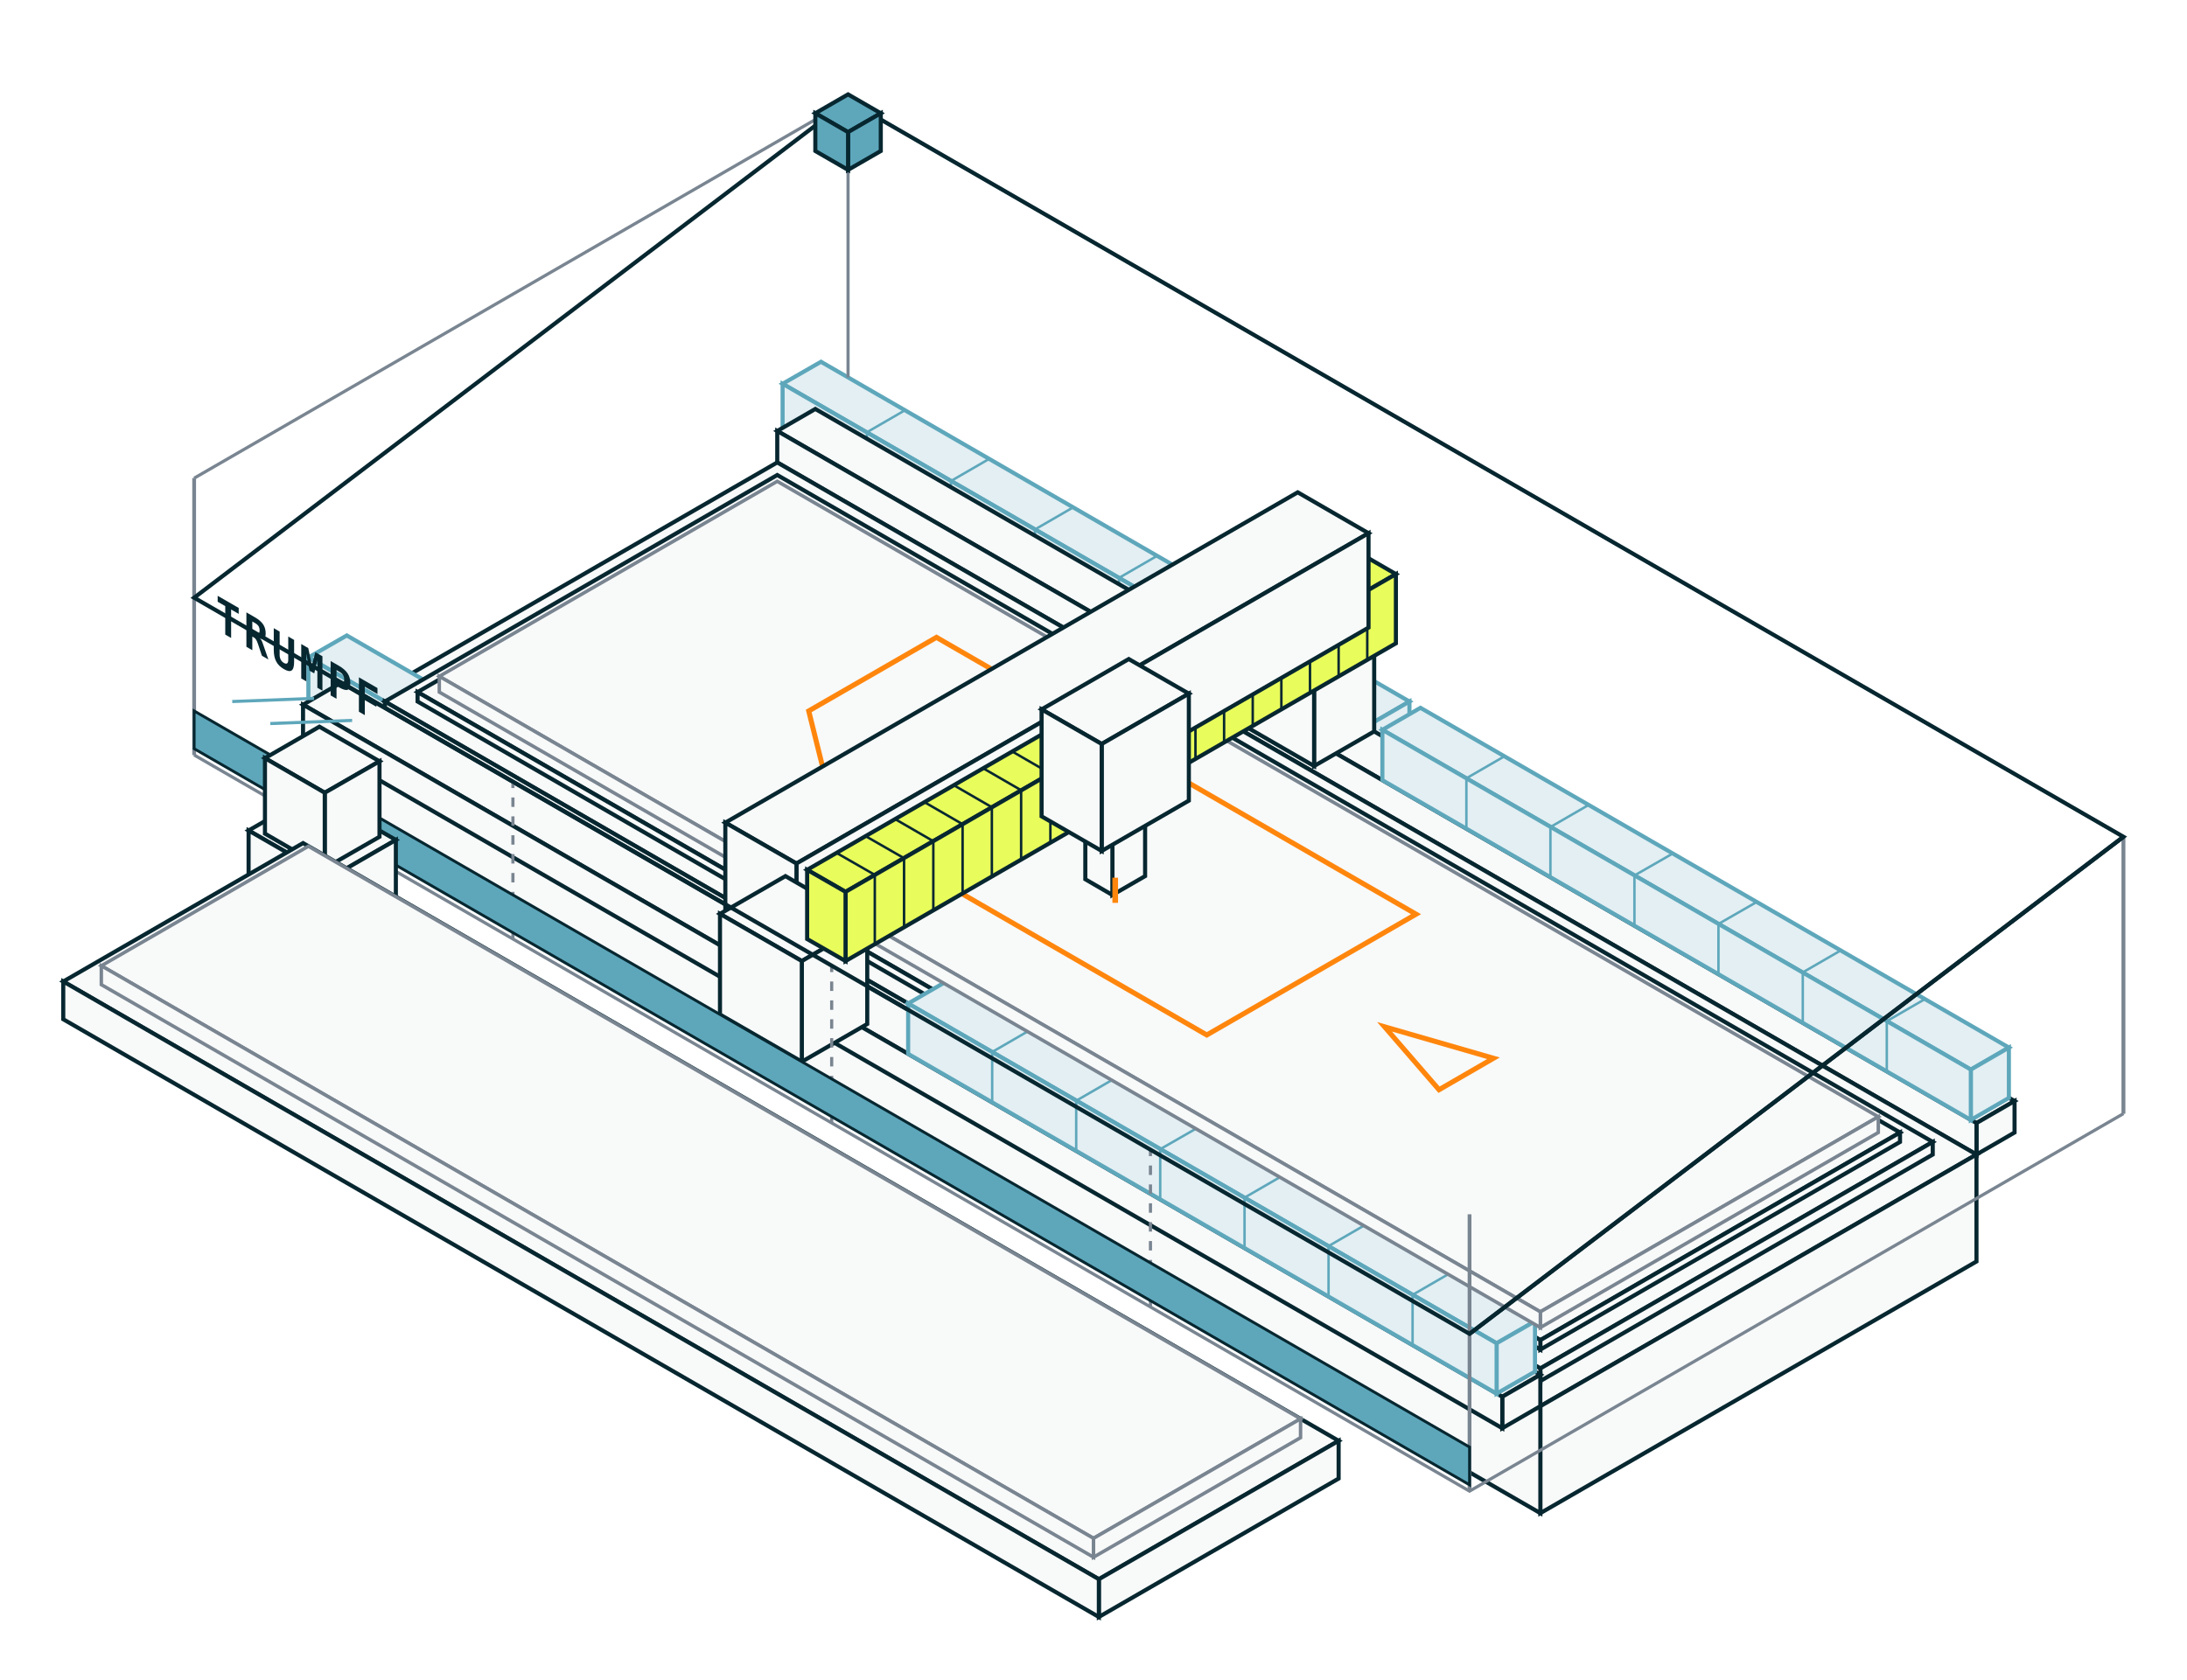
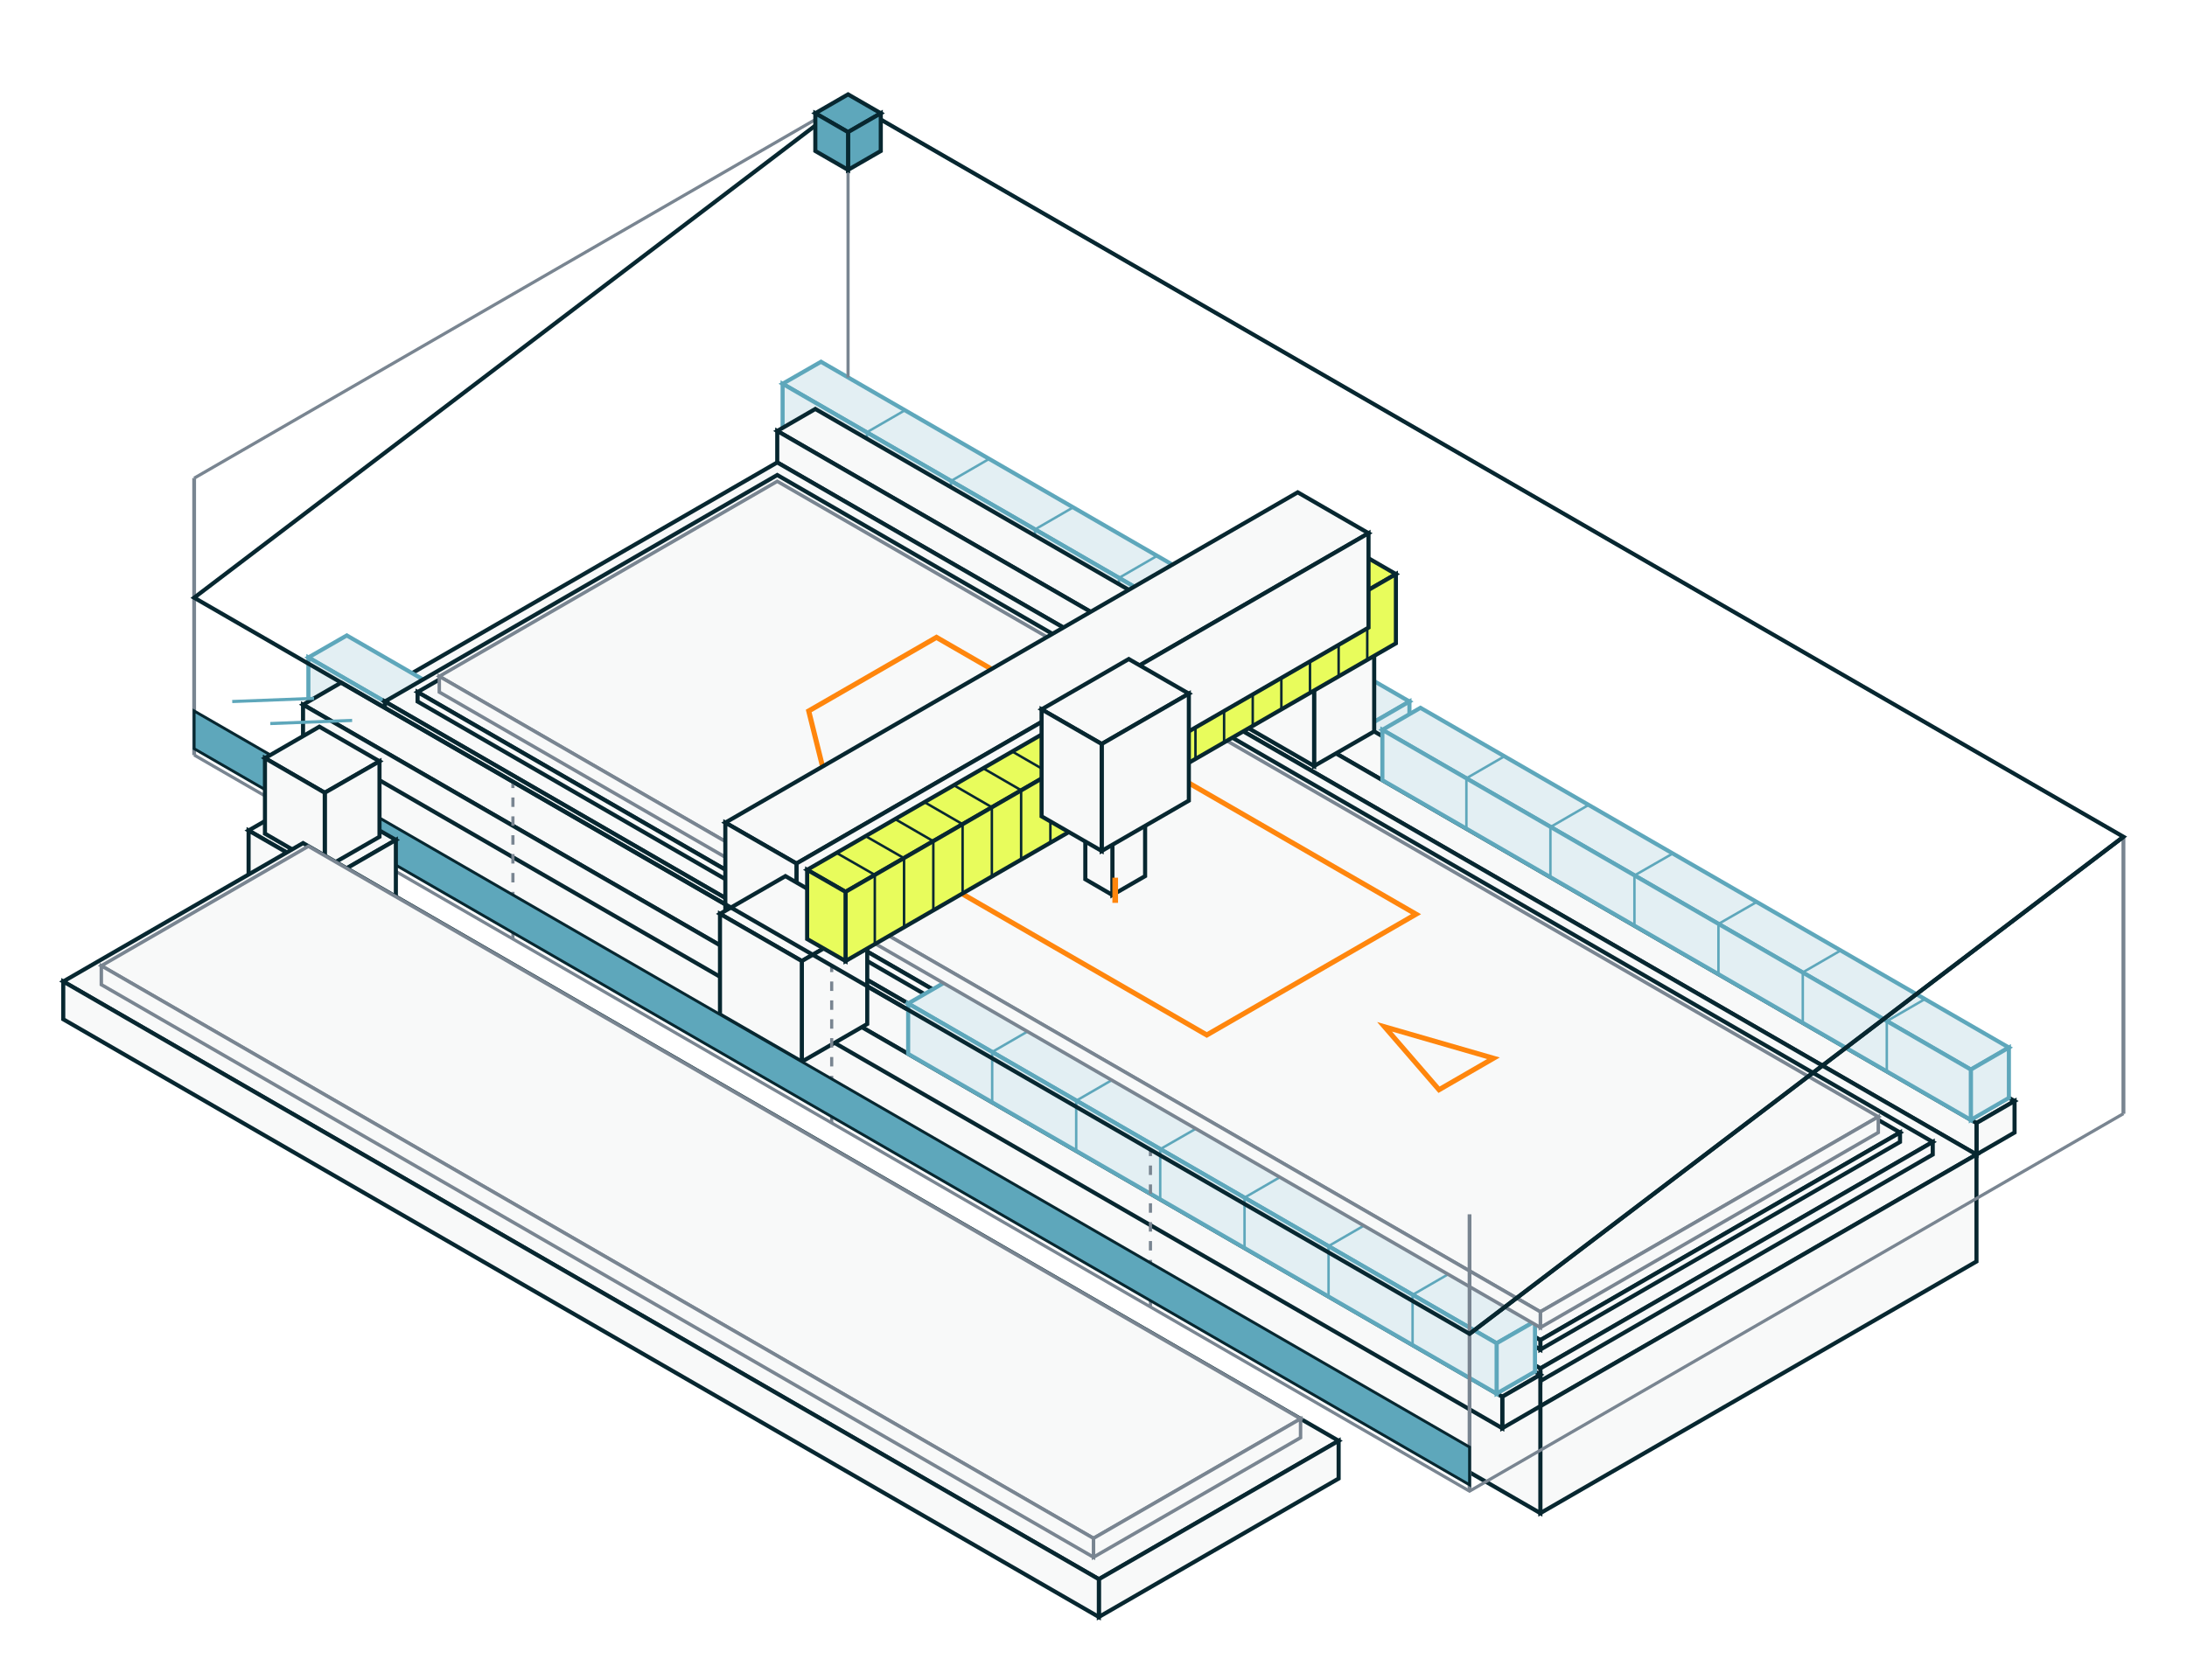
<svg xmlns="http://www.w3.org/2000/svg" class="mach" viewBox="-247 -181 695 534" aria-hidden="true">
  <g id="base">
    <polygon points="13.9,-66.0 200.9,42.0 188.8,49.0 1.7,-59.0" fill="#E3EFF3" stroke="#5EA7BB" stroke-width="1.3" stroke-linejoin="miter" />
    <polygon points="200.9,58.0 188.8,65.0 188.8,49.0 200.9,42.0" fill="#E3EFF3" stroke="#5EA7BB" stroke-width="1.3" stroke-linejoin="miter" />
    <polygon points="1.7,-43.0 188.8,65.0 188.8,49.0 1.7,-59.0" fill="#E3EFF3" stroke="#5EA7BB" stroke-width="1.3" stroke-linejoin="miter" />
    <line x1="40.6" y1="-50.6" x2="28.5" y2="-43.6" stroke="#5EA7BB" stroke-width="0.78" />
    <line x1="28.5" y1="-27.6" x2="28.5" y2="-43.6" stroke="#5EA7BB" stroke-width="0.78" />
    <line x1="67.3" y1="-35.1" x2="55.2" y2="-28.1" stroke="#5EA7BB" stroke-width="0.78" />
    <line x1="55.2" y1="-12.1" x2="55.2" y2="-28.1" stroke="#5EA7BB" stroke-width="0.78" />
    <line x1="94.0" y1="-19.7" x2="81.9" y2="-12.7" stroke="#5EA7BB" stroke-width="0.78" />
    <line x1="81.9" y1="3.3" x2="81.9" y2="-12.7" stroke="#5EA7BB" stroke-width="0.78" />
    <line x1="120.7" y1="-4.3" x2="108.6" y2="2.7" stroke="#5EA7BB" stroke-width="0.78" />
    <line x1="108.6" y1="18.7" x2="108.6" y2="2.7" stroke="#5EA7BB" stroke-width="0.78" />
    <line x1="147.5" y1="11.1" x2="135.3" y2="18.1" stroke="#5EA7BB" stroke-width="0.78" />
    <line x1="135.3" y1="34.1" x2="135.3" y2="18.1" stroke="#5EA7BB" stroke-width="0.78" />
    <line x1="174.2" y1="26.6" x2="162.1" y2="33.6" stroke="#5EA7BB" stroke-width="0.78" />
    <line x1="162.1" y1="49.6" x2="162.1" y2="33.6" stroke="#5EA7BB" stroke-width="0.78" />
    <polygon points="12.1,-51.0 393.2,169.0 381.1,176.0 0.0,-44.0" fill="#F8F9F9" stroke="#072730" stroke-width="1.3" stroke-linejoin="miter" />
    <polygon points="393.2,179.0 381.1,186.0 381.1,176.0 393.2,169.0" fill="#F8F9F9" stroke="#072730" stroke-width="1.3" stroke-linejoin="miter" />
    <polygon points="0.0,-34.0 381.1,186.0 381.1,176.0 0.0,-44.0" fill="#F8F9F9" stroke="#072730" stroke-width="1.3" stroke-linejoin="miter" />
    <polygon points="0.0,-34.0 381.1,186.0 242.5,266.0 -138.6,46.0" fill="#F8F9F9" stroke="#072730" stroke-width="1.3" stroke-linejoin="miter" />
    <polygon points="381.1,220.0 242.5,300.0 242.5,266.0 381.1,186.0" fill="#F8F9F9" stroke="#072730" stroke-width="1.3" stroke-linejoin="miter" />
    <polygon points="-138.6,80.0 242.5,300.0 242.5,266.0 -138.6,46.0" fill="#F8F9F9" stroke="#072730" stroke-width="1.3" stroke-linejoin="miter" />
    <polygon points="-136.8,21.0 50.2,129.0 38.1,136.0 -149.0,28.0" fill="#E3EFF3" stroke="#5EA7BB" stroke-width="1.3" stroke-linejoin="miter" />
    <polygon points="50.2,145.0 38.1,152.0 38.1,136.0 50.2,129.0" fill="#E3EFF3" stroke="#5EA7BB" stroke-width="1.3" stroke-linejoin="miter" />
    <polygon points="-149.0,44.0 38.1,152.0 38.1,136.0 -149.0,28.0" fill="#E3EFF3" stroke="#5EA7BB" stroke-width="1.3" stroke-linejoin="miter" />
    <line x1="-110.1" y1="36.4" x2="-122.2" y2="43.4" stroke="#5EA7BB" stroke-width="0.78" />
    <line x1="-122.2" y1="59.4" x2="-122.2" y2="43.4" stroke="#5EA7BB" stroke-width="0.78" />
    <line x1="-83.4" y1="51.9" x2="-95.5" y2="58.9" stroke="#5EA7BB" stroke-width="0.78" />
    <line x1="-95.5" y1="74.9" x2="-95.5" y2="58.9" stroke="#5EA7BB" stroke-width="0.78" />
    <line x1="-56.7" y1="67.3" x2="-68.8" y2="74.3" stroke="#5EA7BB" stroke-width="0.78" />
    <line x1="-68.8" y1="90.3" x2="-68.8" y2="74.3" stroke="#5EA7BB" stroke-width="0.78" />
    <line x1="-29.9" y1="82.7" x2="-42.1" y2="89.7" stroke="#5EA7BB" stroke-width="0.78" />
    <line x1="-42.1" y1="105.7" x2="-42.1" y2="89.7" stroke="#5EA7BB" stroke-width="0.78" />
    <line x1="-3.2" y1="98.1" x2="-15.3" y2="105.1" stroke="#5EA7BB" stroke-width="0.78" />
    <line x1="-15.3" y1="121.1" x2="-15.3" y2="105.1" stroke="#5EA7BB" stroke-width="0.78" />
    <line x1="23.5" y1="113.6" x2="11.4" y2="120.6" stroke="#5EA7BB" stroke-width="0.78" />
    <line x1="11.4" y1="136.6" x2="11.4" y2="120.6" stroke="#5EA7BB" stroke-width="0.78" />
    <polygon points="0.0,-30.0 367.2,182.0 242.5,254.0 -124.7,42.0" fill="#F8F9F9" stroke="#072730" stroke-width="1.3" stroke-linejoin="miter" />
    <polygon points="367.2,186.0 242.5,258.0 242.5,254.0 367.2,182.0" fill="#F8F9F9" stroke="#072730" stroke-width="1.3" stroke-linejoin="miter" />
    <polygon points="-124.7,46.0 242.5,258.0 242.5,254.0 -124.7,42.0" fill="#F8F9F9" stroke="#072730" stroke-width="1.3" stroke-linejoin="miter" />
    <polygon points="0.0,-27.0 356.8,179.0 242.5,245.0 -114.3,39.0" fill="#F8F9F9" stroke="#072730" stroke-width="1.3" stroke-linejoin="miter" />
    <polygon points="356.8,182.0 242.5,248.0 242.5,245.0 356.8,179.0" fill="#F8F9F9" stroke="#072730" stroke-width="1.3" stroke-linejoin="miter" />
    <polygon points="-114.3,42.0 242.5,248.0 242.5,245.0 -114.3,39.0" fill="#F8F9F9" stroke="#072730" stroke-width="1.3" stroke-linejoin="miter" />
    <polygon points="204.4,44.0 391.4,152.0 379.3,159.0 192.3,51.0" fill="#E3EFF3" stroke="#5EA7BB" stroke-width="1.3" stroke-linejoin="miter" />
    <polygon points="391.4,168.0 379.3,175.0 379.3,159.0 391.4,152.0" fill="#E3EFF3" stroke="#5EA7BB" stroke-width="1.3" stroke-linejoin="miter" />
    <polygon points="192.3,67.0 379.3,175.0 379.3,159.0 192.3,51.0" fill="#E3EFF3" stroke="#5EA7BB" stroke-width="1.3" stroke-linejoin="miter" />
    <line x1="231.1" y1="59.4" x2="219.0" y2="66.4" stroke="#5EA7BB" stroke-width="0.78" />
    <line x1="219.0" y1="82.4" x2="219.0" y2="66.4" stroke="#5EA7BB" stroke-width="0.78" />
    <line x1="257.8" y1="74.9" x2="245.7" y2="81.9" stroke="#5EA7BB" stroke-width="0.78" />
    <line x1="245.7" y1="97.9" x2="245.7" y2="81.9" stroke="#5EA7BB" stroke-width="0.78" />
    <line x1="284.6" y1="90.3" x2="272.4" y2="97.3" stroke="#5EA7BB" stroke-width="0.78" />
    <line x1="272.4" y1="113.3" x2="272.4" y2="97.3" stroke="#5EA7BB" stroke-width="0.78" />
    <line x1="311.3" y1="105.7" x2="299.1" y2="112.7" stroke="#5EA7BB" stroke-width="0.78" />
    <line x1="299.1" y1="128.7" x2="299.1" y2="112.7" stroke="#5EA7BB" stroke-width="0.78" />
    <line x1="338.0" y1="121.1" x2="325.9" y2="128.1" stroke="#5EA7BB" stroke-width="0.78" />
    <line x1="325.9" y1="144.1" x2="325.9" y2="128.1" stroke="#5EA7BB" stroke-width="0.78" />
    <line x1="364.7" y1="136.6" x2="352.6" y2="143.6" stroke="#5EA7BB" stroke-width="0.78" />
    <line x1="352.6" y1="159.6" x2="352.6" y2="143.6" stroke="#5EA7BB" stroke-width="0.78" />
    <polygon points="-138.6,36.0 242.5,256.0 230.4,263.0 -150.7,43.0" fill="#F8F9F9" stroke="#072730" stroke-width="1.3" stroke-linejoin="miter" />
    <polygon points="242.5,266.0 230.4,273.0 230.4,263.0 242.5,256.0" fill="#F8F9F9" stroke="#072730" stroke-width="1.3" stroke-linejoin="miter" />
    <polygon points="-150.7,53.0 230.4,273.0 230.4,263.0 -150.7,43.0" fill="#F8F9F9" stroke="#072730" stroke-width="1.3" stroke-linejoin="miter" />
    <polygon points="53.7,131.0 240.8,239.0 228.6,246.0 41.6,138.0" fill="#E3EFF3" stroke="#5EA7BB" stroke-width="1.3" stroke-linejoin="miter" />
    <polygon points="240.8,255.0 228.6,262.0 228.6,246.0 240.8,239.0" fill="#E3EFF3" stroke="#5EA7BB" stroke-width="1.3" stroke-linejoin="miter" />
    <polygon points="41.6,154.0 228.6,262.0 228.6,246.0 41.6,138.0" fill="#E3EFF3" stroke="#5EA7BB" stroke-width="1.3" stroke-linejoin="miter" />
    <line x1="80.4" y1="146.4" x2="68.3" y2="153.4" stroke="#5EA7BB" stroke-width="0.78" />
    <line x1="68.3" y1="169.4" x2="68.3" y2="153.4" stroke="#5EA7BB" stroke-width="0.78" />
    <line x1="107.1" y1="161.9" x2="95.0" y2="168.9" stroke="#5EA7BB" stroke-width="0.78" />
    <line x1="95.0" y1="184.9" x2="95.0" y2="168.9" stroke="#5EA7BB" stroke-width="0.78" />
    <line x1="133.9" y1="177.3" x2="121.7" y2="184.3" stroke="#5EA7BB" stroke-width="0.78" />
    <line x1="121.7" y1="200.3" x2="121.7" y2="184.3" stroke="#5EA7BB" stroke-width="0.78" />
    <line x1="160.6" y1="192.7" x2="148.5" y2="199.7" stroke="#5EA7BB" stroke-width="0.78" />
    <line x1="148.5" y1="215.7" x2="148.5" y2="199.7" stroke="#5EA7BB" stroke-width="0.78" />
    <line x1="187.3" y1="208.1" x2="175.2" y2="215.1" stroke="#5EA7BB" stroke-width="0.78" />
    <line x1="175.2" y1="231.1" x2="175.2" y2="215.1" stroke="#5EA7BB" stroke-width="0.78" />
    <line x1="214.0" y1="223.6" x2="201.9" y2="230.6" stroke="#5EA7BB" stroke-width="0.78" />
    <line x1="201.9" y1="246.6" x2="201.9" y2="230.6" stroke="#5EA7BB" stroke-width="0.78" />
  </g>
  <g id="sheet">
    <polygon points="0.0,-28.0 349.9,174.0 242.5,236.0 -107.4,34.0" fill="#F8F9F9" stroke="#798591" stroke-width="1.1" stroke-linejoin="miter" />
    <polygon points="349.9,179.0 242.5,241.0 242.5,236.0 349.9,174.0" fill="#F8F9F9" stroke="#798591" stroke-width="1.1" stroke-linejoin="miter" />
    <polygon points="-107.4,39.0 242.5,241.0 242.5,236.0 -107.4,34.0" fill="#F8F9F9" stroke="#798591" stroke-width="1.1" stroke-linejoin="miter" />
    <path d="M50.6 21.6 L203.0 109.6 L136.5 148.0 L18.7 80.0 L10.0 45.0 Z" fill="none" stroke="#FF860D" stroke-width="1.6" stroke-linejoin="miter" pathLength="1" class="cut" id="cut" />
    <path d="M193.0 145.4 L210.3 165.4 L227.6 155.4 Z" fill="none" stroke="#FF860D" stroke-width="1.6" stroke-linejoin="miter" pathLength="1" class="cut2" id="cut2" />
  </g>
  <g id="cabinBack">
    <path d="M22.5 -61.0 L22.5 -149.0" fill="none" stroke="#798591" stroke-width="1" stroke-linejoin="miter" />
    <path d="M427.8 173.0 L427.8 85.0" fill="none" stroke="#798591" stroke-width="1" stroke-linejoin="miter" />
    <path d="M-185.3 59.0 L-185.3 -29.0" fill="none" stroke="#798591" stroke-width="1" stroke-linejoin="miter" />
    <path d="M22.5 -149.0 L427.8 85.0" fill="none" stroke="#798591" stroke-width="1" stroke-linejoin="miter" />
    <path d="M22.5 -149.0 L-185.3 -29.0" fill="none" stroke="#798591" stroke-width="1" stroke-linejoin="miter" />
  </g>
  <g id="gantry" style="--gx0:-114.3px,-66.0px;--gx1:152.4px,88.0px" transform="translate(0.0 0.0)">
    <polygon points="163.7,4.5 189.7,19.5 170.6,30.5 144.6,15.5" fill="#F8F9F9" stroke="#072730" stroke-width="1.3" stroke-linejoin="miter" />
    <polygon points="189.7,51.5 170.6,62.5 170.6,30.5 189.7,19.5" fill="#F8F9F9" stroke="#072730" stroke-width="1.3" stroke-linejoin="miter" />
    <polygon points="144.6,47.5 170.6,62.5 170.6,30.5 144.6,15.5" fill="#F8F9F9" stroke="#072730" stroke-width="1.3" stroke-linejoin="miter" />
    <polygon points="184.5,-5.5 196.6,1.5 123.8,43.5 111.7,36.5" fill="#E8FC5C" stroke="#072730" stroke-width="1.3" stroke-linejoin="miter" />
    <polygon points="196.6,23.5 123.8,65.5 123.8,43.5 196.6,1.5" fill="#E8FC5C" stroke="#072730" stroke-width="1.3" stroke-linejoin="miter" />
    <polygon points="111.7,58.5 123.8,65.5 123.8,43.5 111.7,36.5" fill="#E8FC5C" stroke="#072730" stroke-width="1.3" stroke-linejoin="miter" />
    <line x1="175.4" y1="-0.2" x2="187.5" y2="6.8" stroke="#072730" stroke-width="0.78" />
    <line x1="187.5" y1="28.8" x2="187.5" y2="6.8" stroke="#072730" stroke-width="0.78" />
    <line x1="166.3" y1="5.0" x2="178.4" y2="12.0" stroke="#072730" stroke-width="0.78" />
    <line x1="178.4" y1="34.0" x2="178.4" y2="12.0" stroke="#072730" stroke-width="0.78" />
    <line x1="157.2" y1="10.2" x2="169.3" y2="17.2" stroke="#072730" stroke-width="0.78" />
    <line x1="169.3" y1="39.2" x2="169.3" y2="17.2" stroke="#072730" stroke-width="0.78" />
    <line x1="148.1" y1="15.5" x2="160.2" y2="22.5" stroke="#072730" stroke-width="0.78" />
    <line x1="160.2" y1="44.5" x2="160.2" y2="22.5" stroke="#072730" stroke-width="0.78" />
    <line x1="139.0" y1="20.8" x2="151.1" y2="27.8" stroke="#072730" stroke-width="0.78" />
    <line x1="151.1" y1="49.8" x2="151.1" y2="27.8" stroke="#072730" stroke-width="0.78" />
    <line x1="129.9" y1="26.0" x2="142.0" y2="33.0" stroke="#072730" stroke-width="0.78" />
    <line x1="142.0" y1="55.0" x2="142.0" y2="33.0" stroke="#072730" stroke-width="0.78" />
    <line x1="120.8" y1="31.2" x2="132.9" y2="38.2" stroke="#072730" stroke-width="0.78" />
    <line x1="132.9" y1="60.2" x2="132.9" y2="38.2" stroke="#072730" stroke-width="0.78" />
    <polygon points="165.4,-24.5 187.9,-11.5 6.1,93.5 -16.5,80.5" fill="#F8F9F9" stroke="#072730" stroke-width="1.3" stroke-linejoin="miter" />
    <polygon points="187.9,18.5 6.1,123.5 6.1,93.5 187.9,-11.5" fill="#F8F9F9" stroke="#072730" stroke-width="1.3" stroke-linejoin="miter" />
    <polygon points="-16.5,110.5 6.1,123.5 6.1,93.5 -16.5,80.5" fill="#F8F9F9" stroke="#072730" stroke-width="1.3" stroke-linejoin="miter" />
    <polygon points="2.6,97.5 28.6,112.5 7.8,124.5 -18.2,109.5" fill="#F8F9F9" stroke="#072730" stroke-width="1.3" stroke-linejoin="miter" />
    <polygon points="28.6,144.5 7.8,156.5 7.8,124.5 28.6,112.5" fill="#F8F9F9" stroke="#072730" stroke-width="1.3" stroke-linejoin="miter" />
    <polygon points="-18.2,141.5 7.8,156.5 7.8,124.5 -18.2,109.5" fill="#F8F9F9" stroke="#072730" stroke-width="1.3" stroke-linejoin="miter" />
    <polygon points="84.0,52.5 96.1,59.5 21.7,102.5 9.5,95.5" fill="#E8FC5C" stroke="#072730" stroke-width="1.3" stroke-linejoin="miter" />
    <polygon points="96.1,81.5 21.7,124.5 21.7,102.5 96.1,59.5" fill="#E8FC5C" stroke="#072730" stroke-width="1.3" stroke-linejoin="miter" />
    <polygon points="9.5,117.5 21.7,124.5 21.7,102.5 9.5,95.5" fill="#E8FC5C" stroke="#072730" stroke-width="1.3" stroke-linejoin="miter" />
    <line x1="74.7" y1="57.9" x2="86.8" y2="64.9" stroke="#072730" stroke-width="0.78" />
    <line x1="86.8" y1="86.9" x2="86.8" y2="64.9" stroke="#072730" stroke-width="0.78" />
    <line x1="65.4" y1="63.2" x2="77.5" y2="70.2" stroke="#072730" stroke-width="0.78" />
    <line x1="77.5" y1="92.2" x2="77.5" y2="70.2" stroke="#072730" stroke-width="0.78" />
    <line x1="56.1" y1="68.6" x2="68.2" y2="75.6" stroke="#072730" stroke-width="0.78" />
    <line x1="68.2" y1="97.6" x2="68.2" y2="75.6" stroke="#072730" stroke-width="0.78" />
    <line x1="46.8" y1="74.0" x2="58.9" y2="81.0" stroke="#072730" stroke-width="0.78" />
    <line x1="58.9" y1="103.0" x2="58.9" y2="81.0" stroke="#072730" stroke-width="0.78" />
    <line x1="37.5" y1="79.4" x2="49.6" y2="86.4" stroke="#072730" stroke-width="0.78" />
    <line x1="49.6" y1="108.4" x2="49.6" y2="86.4" stroke="#072730" stroke-width="0.78" />
    <line x1="28.1" y1="84.8" x2="40.3" y2="91.8" stroke="#072730" stroke-width="0.78" />
    <line x1="40.3" y1="113.8" x2="40.3" y2="91.8" stroke="#072730" stroke-width="0.78" />
    <line x1="18.8" y1="90.1" x2="31.0" y2="97.1" stroke="#072730" stroke-width="0.78" />
    <line x1="31.0" y1="119.1" x2="31.0" y2="97.1" stroke="#072730" stroke-width="0.78" />
    <g id="head" style="--hy0:45.0px,-26.0px;--hy1:-45.0px,26.0px" transform="translate(0.0 0.0)">
      <polygon points="108.3,70.5 116.9,75.5 106.5,81.5 97.9,76.5" fill="#F8F9F9" stroke="#072730" stroke-width="1.3" stroke-linejoin="miter" />
      <polygon points="116.9,97.5 106.5,103.5 106.5,81.5 116.9,75.5" fill="#F8F9F9" stroke="#072730" stroke-width="1.3" stroke-linejoin="miter" />
      <polygon points="97.9,98.5 106.5,103.5 106.5,81.5 97.9,76.5" fill="#F8F9F9" stroke="#072730" stroke-width="1.3" stroke-linejoin="miter" />
      <polygon points="111.7,28.5 130.8,39.5 103.1,55.5 84.0,44.5" fill="#F8F9F9" stroke="#072730" stroke-width="1.3" stroke-linejoin="miter" />
      <polygon points="130.8,73.5 103.1,89.5 103.1,55.5 130.8,39.5" fill="#F8F9F9" stroke="#072730" stroke-width="1.3" stroke-linejoin="miter" />
      <polygon points="84.0,78.5 103.1,89.5 103.1,55.5 84.0,44.5" fill="#F8F9F9" stroke="#072730" stroke-width="1.3" stroke-linejoin="miter" />
      <path d="M107.4 98.0 L107.4 106.0" fill="none" stroke="#FF860D" stroke-width="1.8" stroke-linejoin="miter" id="beam" />
    </g>
  </g>
  <g id="cabinFront">
    <path d="M427.8 173.0 L220.0 293.0 L-185.3 59.0" fill="none" stroke="#798591" stroke-width="1" stroke-linejoin="miter" />
    <path d="M220.0 293.0 L220.0 205.0" fill="none" stroke="#798591" stroke-width="1.2" stroke-linejoin="miter" />
    <path d="M427.8 173.0 L427.8 85.0" fill="none" stroke="#798591" stroke-width="1.2" stroke-linejoin="miter" />
    <path d="M-185.3 59.0 L-185.3 -29.0" fill="none" stroke="#798591" stroke-width="1.2" stroke-linejoin="miter" />
    <path d="M-185.3 9.0 L-185.3 9.0" fill="none" stroke="#072730" stroke-width="1" stroke-linejoin="miter" />
    <path d="M220.0 243.0 L220.0 261.0" fill="none" stroke="#798591" stroke-width="1" stroke-linejoin="miter" />
    <path d="M-84.0 117.5 L-84.0 67.5" fill="none" stroke="#798591" stroke-width="1" stroke-linejoin="miter" stroke-dasharray="3 3" />
    <path d="M17.3 176.0 L17.3 126.0" fill="none" stroke="#798591" stroke-width="1" stroke-linejoin="miter" stroke-dasharray="3 3" />
    <path d="M118.6 234.5 L118.6 184.5" fill="none" stroke="#798591" stroke-width="1" stroke-linejoin="miter" stroke-dasharray="3 3" />
    <path d="M-173.2 42.0 L-147.2 41.0" fill="none" stroke="#5EA7BB" stroke-width="1" stroke-linejoin="miter" />
    <path d="M-161.1 49.0 L-135.1 48.0" fill="none" stroke="#5EA7BB" stroke-width="1" stroke-linejoin="miter" />
    <path d="M22.5 -149.0 L427.8 85.0 L220.0 243.0 L-185.3 9.0 Z" fill="none" stroke="#072730" stroke-width="1.3" stroke-linejoin="miter" />
    <path d="M427.8 85.0 L220.0 243.0" fill="none" stroke="#072730" stroke-width="1.3" stroke-linejoin="miter" />
    <path d="M-185.3 57.0 L220.0 291.0 L220.0 279.0 L-185.3 45.0 Z" fill="#5EA7BB" fill-opacity="1" stroke="#072730" stroke-width="0.9" />
-     <g transform="matrix(0.866 .5 0 1 -173.2 22.0)">
-       <text x="-6" y="0" font-family="IBM Plex Mono, monospace" font-weight="700" font-size="15" letter-spacing="1.2" fill="#072730">TRUMPF</text>
-     </g>
  </g>
  <g id="extra">
    <polygon points="22.5,-151.0 32.9,-145.0 22.5,-139.0 12.1,-145.0" fill="#5EA7BB" stroke="#072730" stroke-width="1.3" stroke-linejoin="miter" />
    <polygon points="32.9,-133.0 22.5,-127.0 22.5,-139.0 32.9,-145.0" fill="#5EA7BB" stroke="#072730" stroke-width="1.3" stroke-linejoin="miter" />
    <polygon points="12.1,-133.0 22.5,-127.0 22.5,-139.0 12.1,-145.0" fill="#5EA7BB" stroke="#072730" stroke-width="1.3" stroke-linejoin="miter" />
    <polygon points="-147.2,71.0 -121.2,86.0 -142.0,98.0 -168.0,83.0" fill="#F8F9F9" stroke="#072730" stroke-width="1.3" stroke-linejoin="miter" />
    <polygon points="-121.2,156.0 -142.0,168.0 -142.0,98.0 -121.2,86.0" fill="#F8F9F9" stroke="#072730" stroke-width="1.3" stroke-linejoin="miter" />
    <polygon points="-168.0,153.0 -142.0,168.0 -142.0,98.0 -168.0,83.0" fill="#F8F9F9" stroke="#072730" stroke-width="1.3" stroke-linejoin="miter" />
    <polygon points="-145.5,50.0 -126.4,61.0 -143.8,71.0 -162.8,60.0" fill="#F8F9F9" stroke="#072730" stroke-width="1.3" stroke-linejoin="miter" />
    <polygon points="-126.4,85.0 -143.8,95.0 -143.8,71.0 -126.4,61.0" fill="#F8F9F9" stroke="#072730" stroke-width="1.3" stroke-linejoin="miter" />
    <polygon points="-162.8,84.0 -143.8,95.0 -143.8,71.0 -162.8,60.0" fill="#F8F9F9" stroke="#072730" stroke-width="1.3" stroke-linejoin="miter" />
    <polygon points="-150.7,87.0 178.4,277.0 102.2,321.0 -226.9,131.0" fill="#F8F9F9" stroke="#072730" stroke-width="1.3" stroke-linejoin="miter" />
    <polygon points="178.4,289.0 102.2,333.0 102.2,321.0 178.4,277.0" fill="#F8F9F9" stroke="#072730" stroke-width="1.3" stroke-linejoin="miter" />
    <polygon points="-226.9,143.0 102.2,333.0 102.2,321.0 -226.9,131.0" fill="#F8F9F9" stroke="#072730" stroke-width="1.3" stroke-linejoin="miter" />
    <polygon points="-149.0,88.0 166.3,270.0 100.5,308.0 -214.8,126.0" fill="#F8F9F9" stroke="#798591" stroke-width="1.1" stroke-linejoin="miter" />
    <polygon points="166.3,276.0 100.5,314.0 100.5,308.0 166.3,270.0" fill="#F8F9F9" stroke="#798591" stroke-width="1.1" stroke-linejoin="miter" />
    <polygon points="-214.8,132.0 100.5,314.0 100.5,308.0 -214.8,126.0" fill="#F8F9F9" stroke="#798591" stroke-width="1.1" stroke-linejoin="miter" />
  </g>
</svg>
